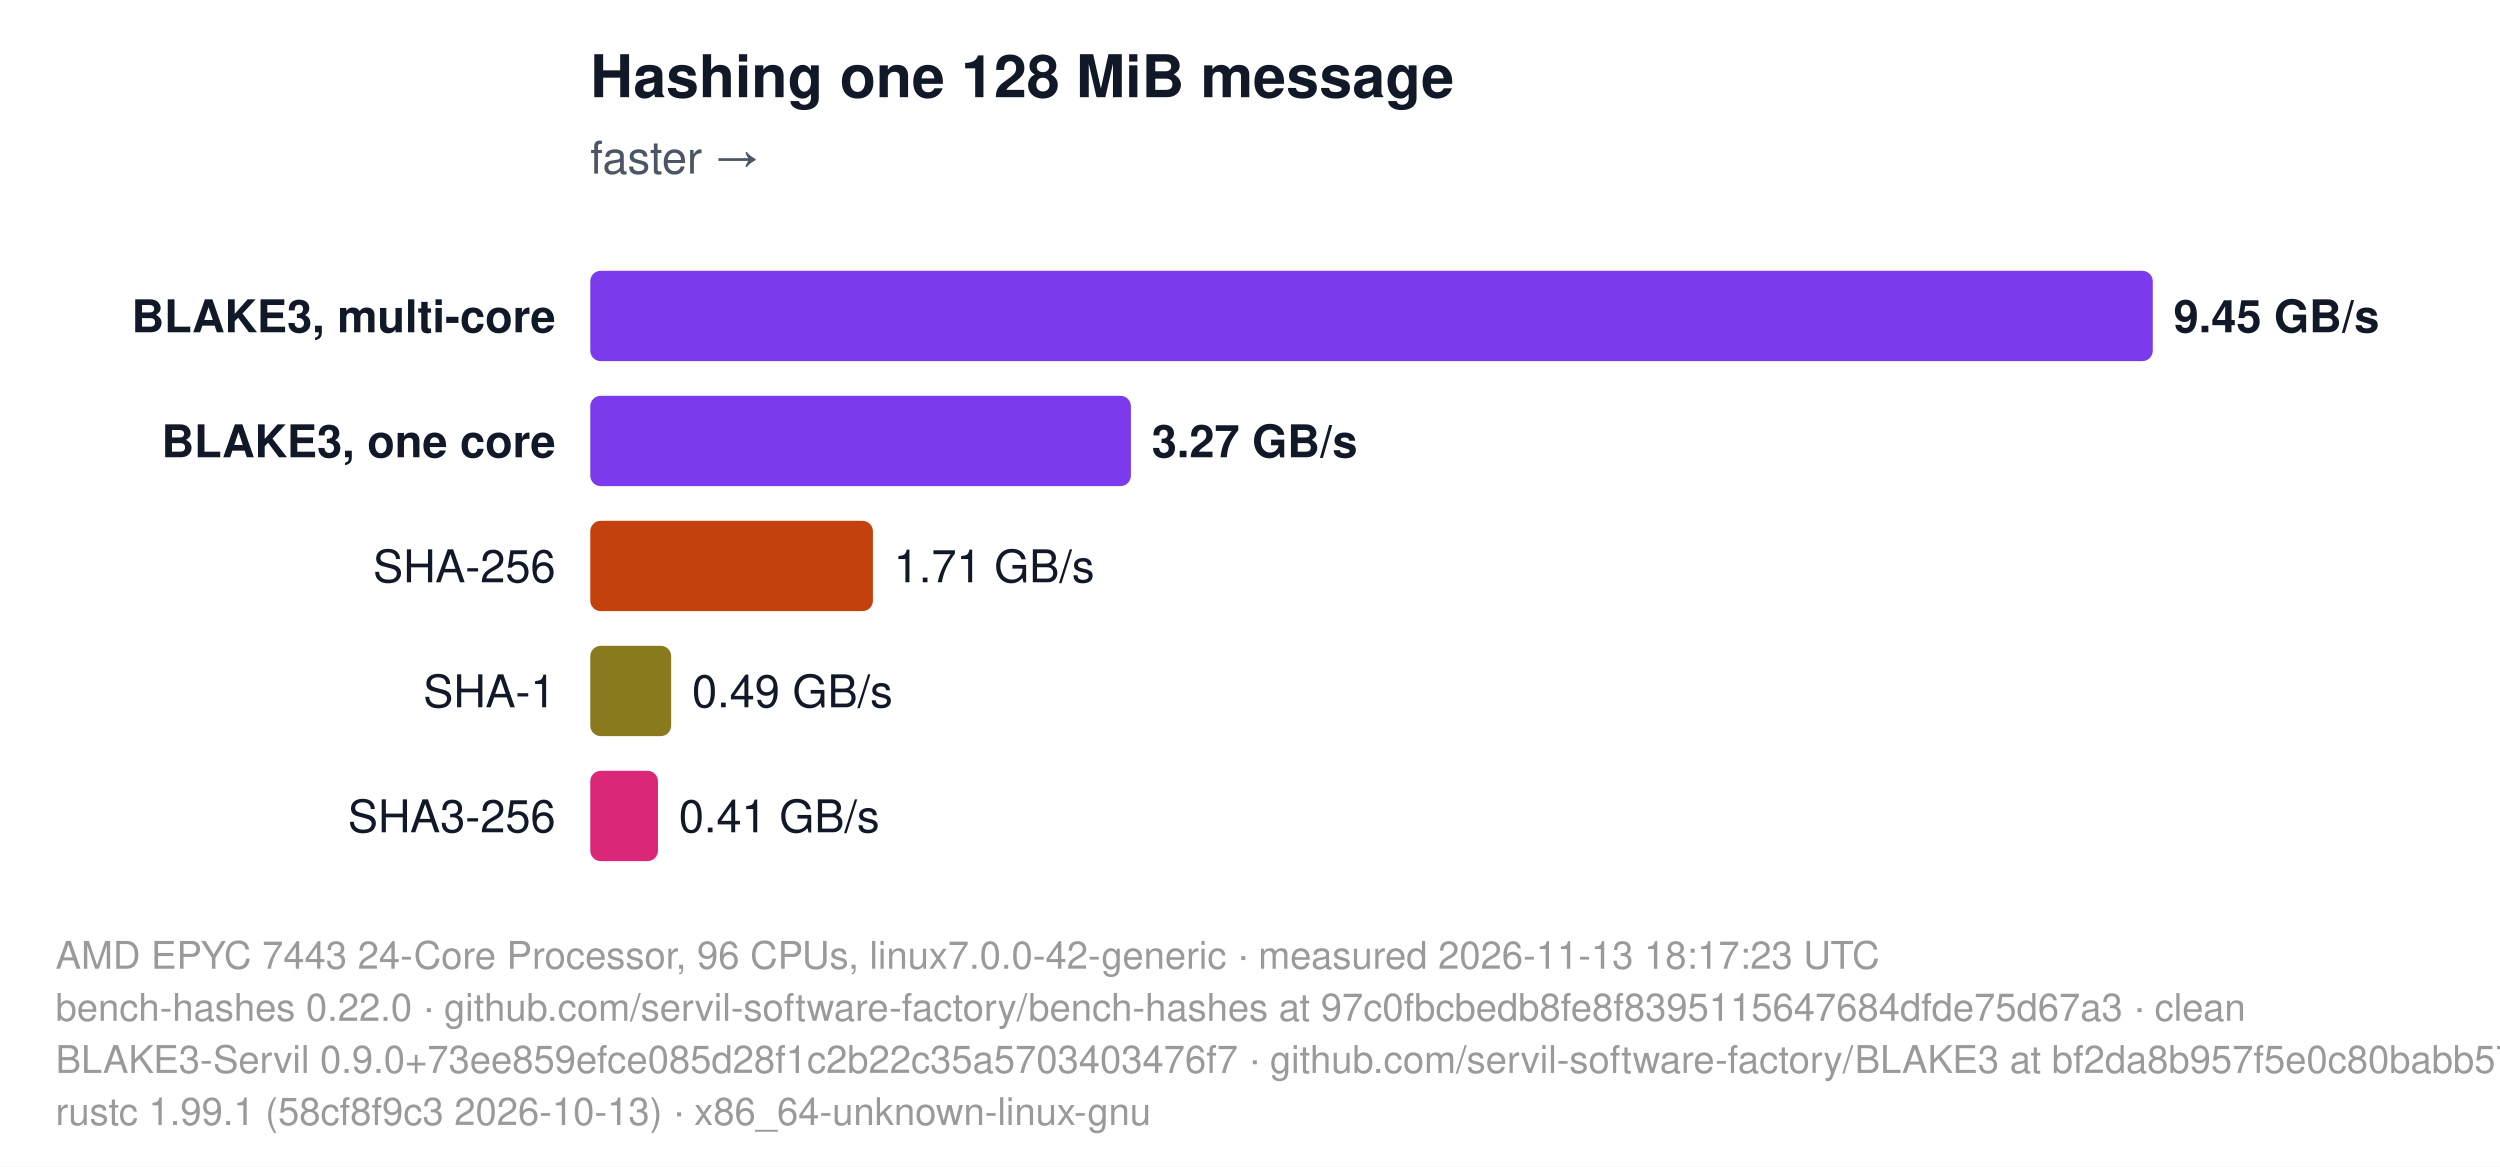
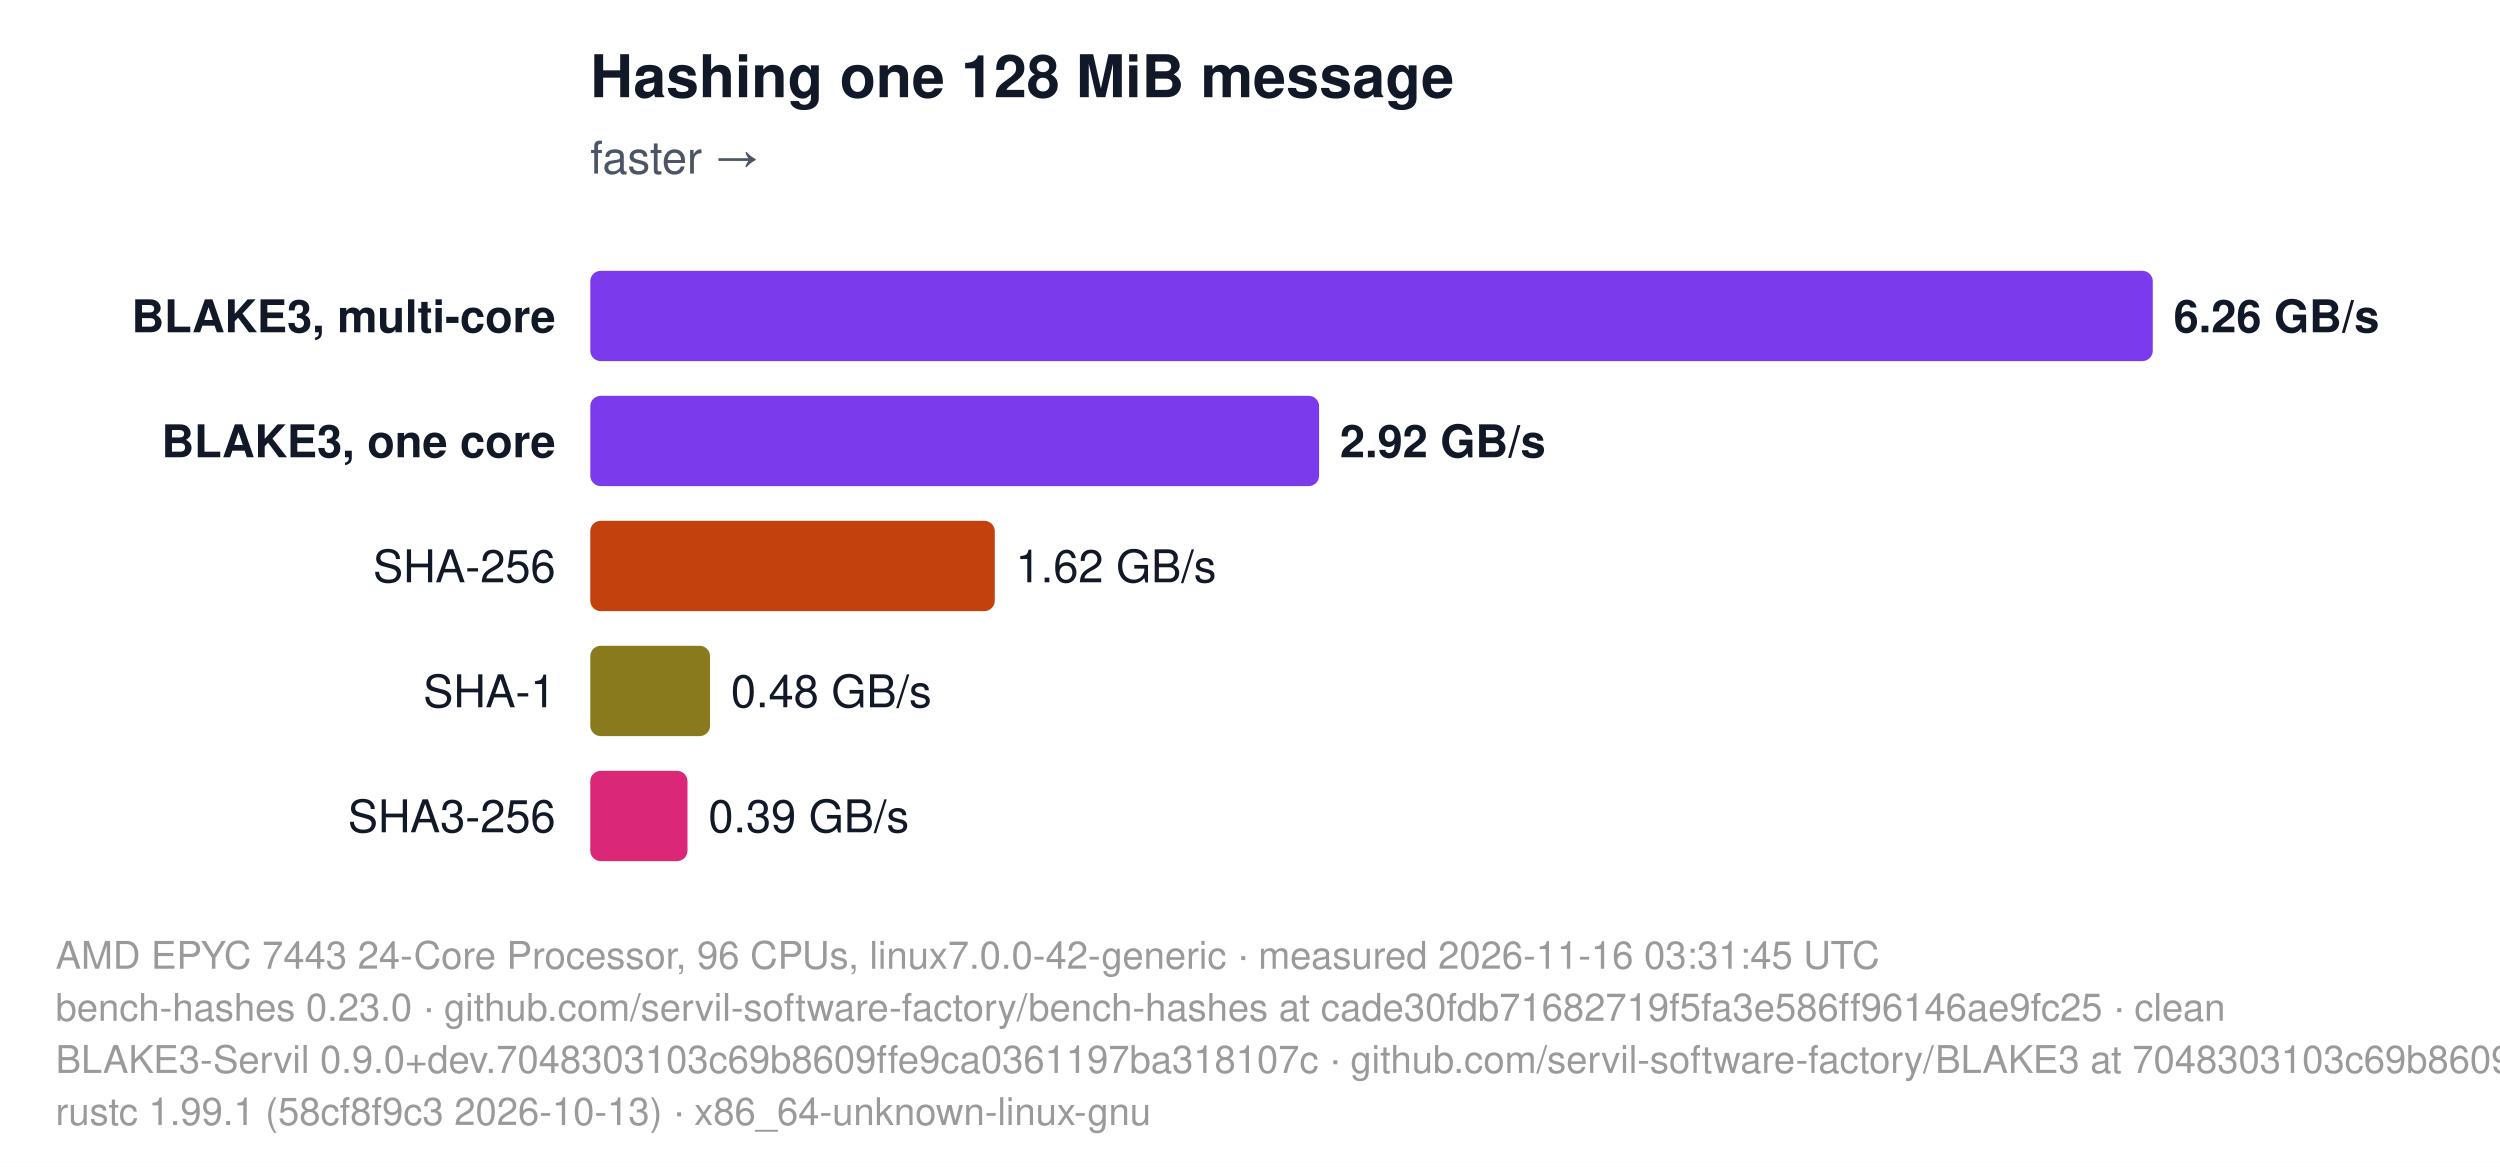
<svg xmlns="http://www.w3.org/2000/svg" width="720" height="336" viewBox="0 0 720 336" font-family="-apple-system, BlinkMacSystemFont, 'Segoe UI', Helvetica, Arial, sans-serif">
  <rect width="720" height="336" fill="#ffffff" />
  <text x="170" y="28" font-size="17" font-weight="600" fill="#111827">Hashing one 128 MiB message</text>
  <text x="170" y="50" font-size="13" fill="#4b5563">faster →</text>
  <text x="160" y="95.7" font-size="13" fill="#111827" text-anchor="end" font-weight="600">BLAKE3, multi-core</text>
  <rect x="170" y="78" width="450.0" height="26" rx="3" fill="#7c3aed" />
-   <text x="626.0" y="95.7" font-size="13" fill="#111827" font-weight="600">9.45 GB/s</text>
+   <text x="626.0" y="95.7" font-size="13" fill="#111827" font-weight="600">6.26 GB/s</text>
  <text x="160" y="131.7" font-size="13" fill="#111827" text-anchor="end" font-weight="600">BLAKE3, one core</text>
-   <rect x="170" y="114" width="155.7" height="26" rx="3" fill="#7c3aed" />
-   <text x="331.7" y="131.7" font-size="13" fill="#111827" font-weight="600">3.27 GB/s</text>
+   <rect x="170" y="114" width="209.9" height="26" rx="3" fill="#7c3aed" />
+   <text x="385.9" y="131.7" font-size="13" fill="#111827" font-weight="600">2.92 GB/s</text>
  <text x="160" y="167.7" font-size="13" fill="#111827" text-anchor="end">SHA-256</text>
-   <rect x="170" y="150" width="81.4" height="26" rx="3" fill="#c2410c" />
-   <text x="257.4" y="167.7" font-size="13" fill="#111827">1.71 GB/s</text>
+   <rect x="170" y="150" width="116.5" height="26" rx="3" fill="#c2410c" />
+   <text x="292.5" y="167.7" font-size="13" fill="#111827">1.62 GB/s</text>
  <text x="160" y="203.7" font-size="13" fill="#111827" text-anchor="end">SHA-1</text>
-   <rect x="170" y="186" width="23.3" height="26" rx="3" fill="#8a7a1e" />
-   <text x="199.3" y="203.7" font-size="13" fill="#111827">0.49 GB/s</text>
+   <rect x="170" y="186" width="34.5" height="26" rx="3" fill="#8a7a1e" />
+   <text x="210.5" y="203.7" font-size="13" fill="#111827">0.48 GB/s</text>
  <text x="160" y="239.7" font-size="13" fill="#111827" text-anchor="end">SHA3-256</text>
-   <rect x="170" y="222" width="19.5" height="26" rx="3" fill="#db2777" />
-   <text x="195.5" y="239.7" font-size="13" fill="#111827">0.41 GB/s</text>
-   <text x="16" y="279.0" font-size="11" fill="#9a9a9a">AMD EPYC 7443 24-Core Processor, 96 CPUs, linux7.0.0-42-generic · measured 2026-11-13 18:17:23 UTC</text>
-   <text x="16" y="294.0" font-size="11" fill="#9a9a9a">bench-hashes 0.22.0 · github.com/servil-software-factory/bench-hashes at 97c0fbcbedb8fe8f8395115647684dfde75d67a3 · clean</text>
-   <text x="16" y="309.0" font-size="11" fill="#9a9a9a">BLAKE3-Servil 0.9.0+73ee859efce085d28f1c2b22c35a5703403476f7 · github.com/servil-software-factory/BLAKE3 at bf2da8b957f5e0c80babb57952de3e53f95c921a · clean</text>
+   <rect x="170" y="222" width="28.0" height="26" rx="3" fill="#db2777" />
+   <text x="204.0" y="239.7" font-size="13" fill="#111827">0.39 GB/s</text>
+   <text x="16" y="279.0" font-size="11" fill="#9a9a9a">AMD EPYC 7443 24-Core Processor, 96 CPUs, linux7.0.0-42-generic · measured 2026-11-16 03:31:45 UTC</text>
+   <text x="16" y="294.0" font-size="11" fill="#9a9a9a">bench-hashes 0.23.0 · github.com/servil-software-factory/bench-hashes at cade30fdb71682719f5fa3e586ff96146ae9fc25 · clean</text>
+   <text x="16" y="309.0" font-size="11" fill="#9a9a9a">BLAKE3-Servil 0.9.0+dev.7048303103c69b8609ffe9ca0361197ba318107c · github.com/servil-software-factory/BLAKE3 at 7048303103c69b8609ffe9ca0361197ba318107c · clean</text>
  <text x="16" y="324.0" font-size="11" fill="#9a9a9a">rustc 1.99.1 (58cf8f9c3 2026-10-13) · x86_64-unknown-linux-gnu</text>
</svg>
